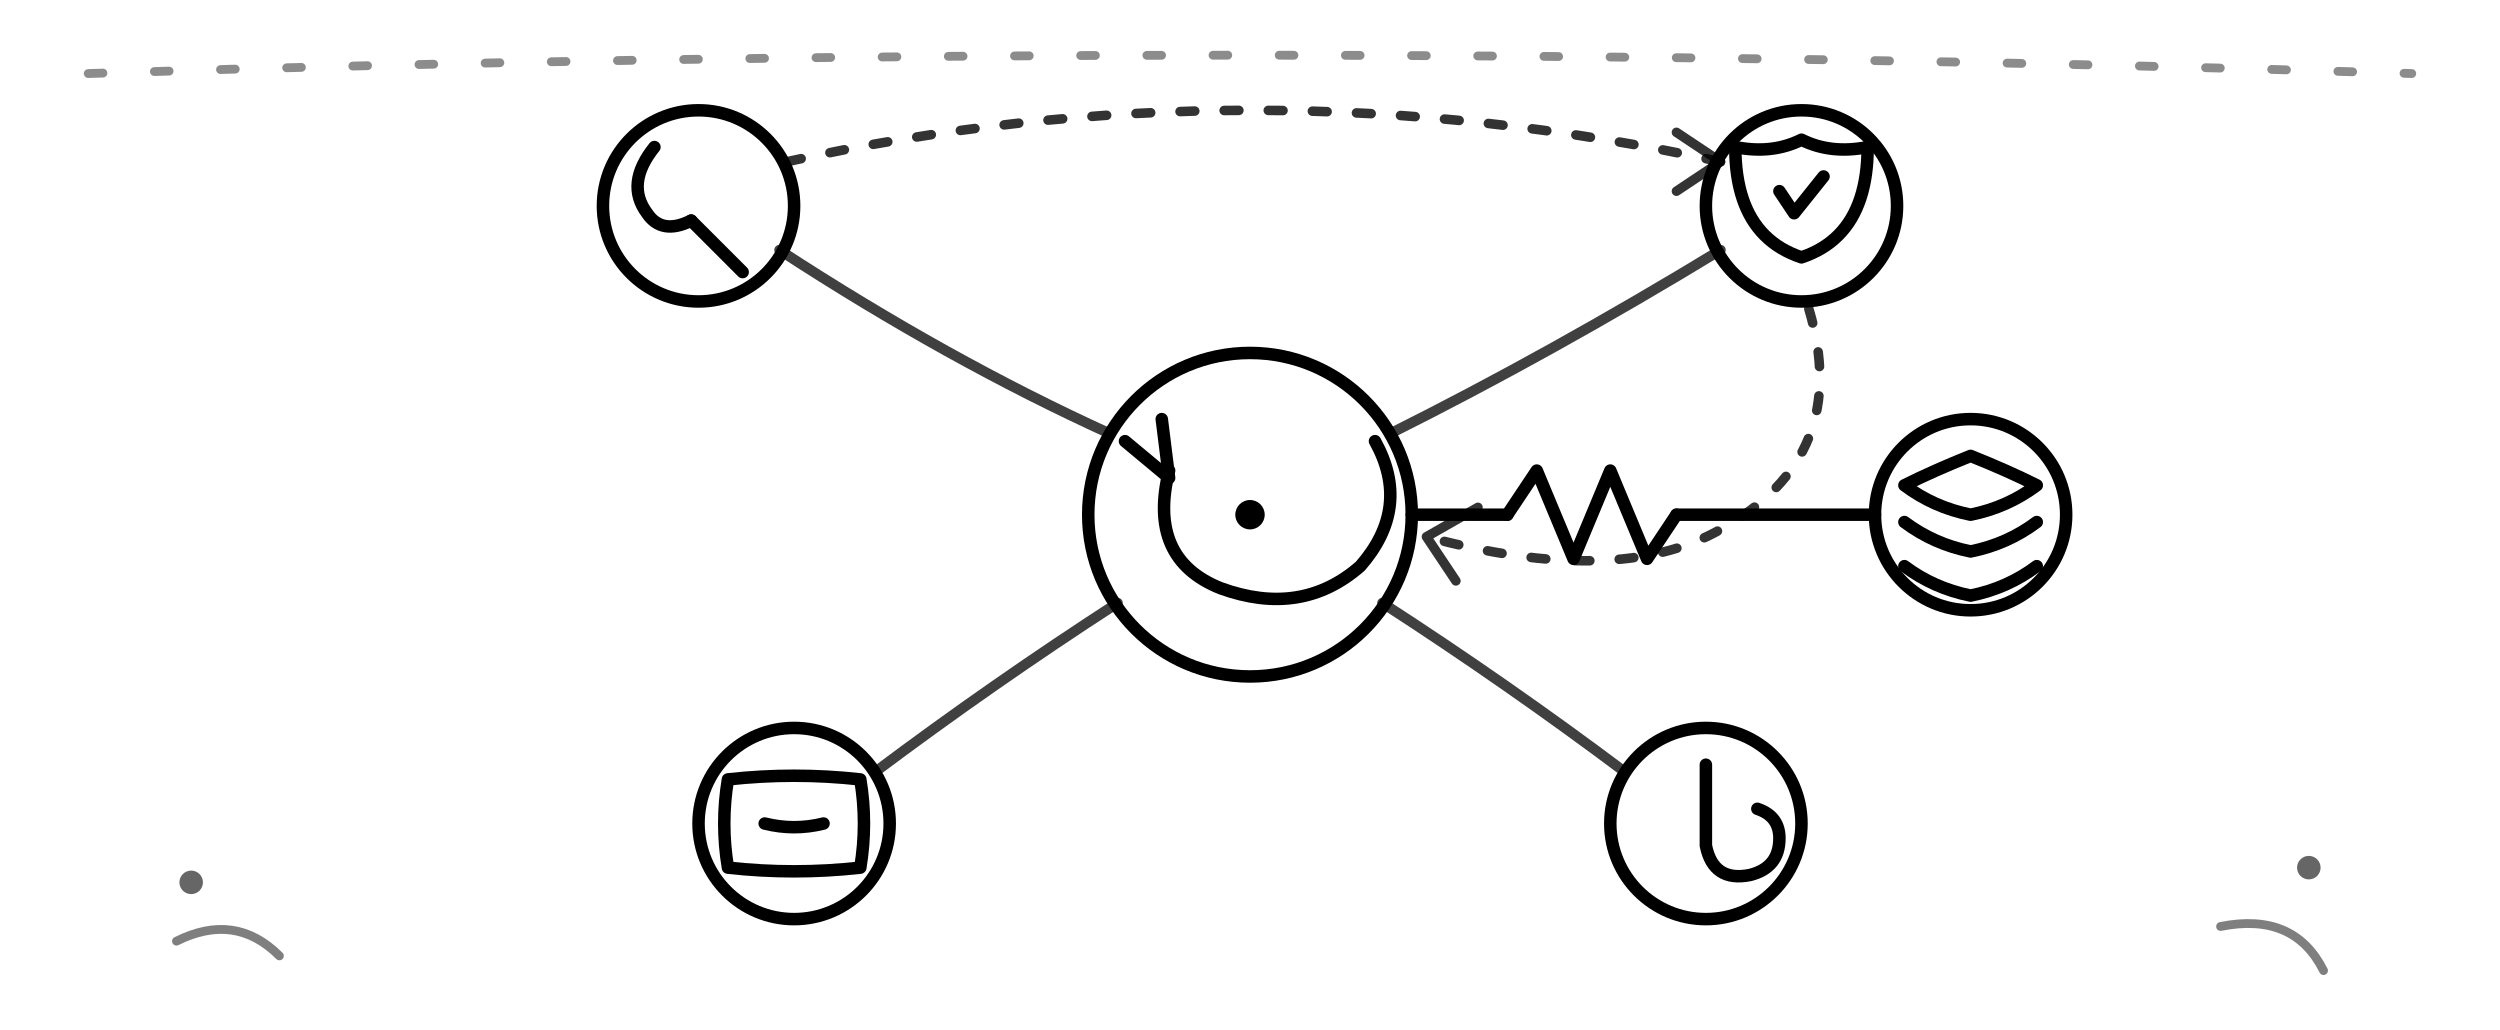
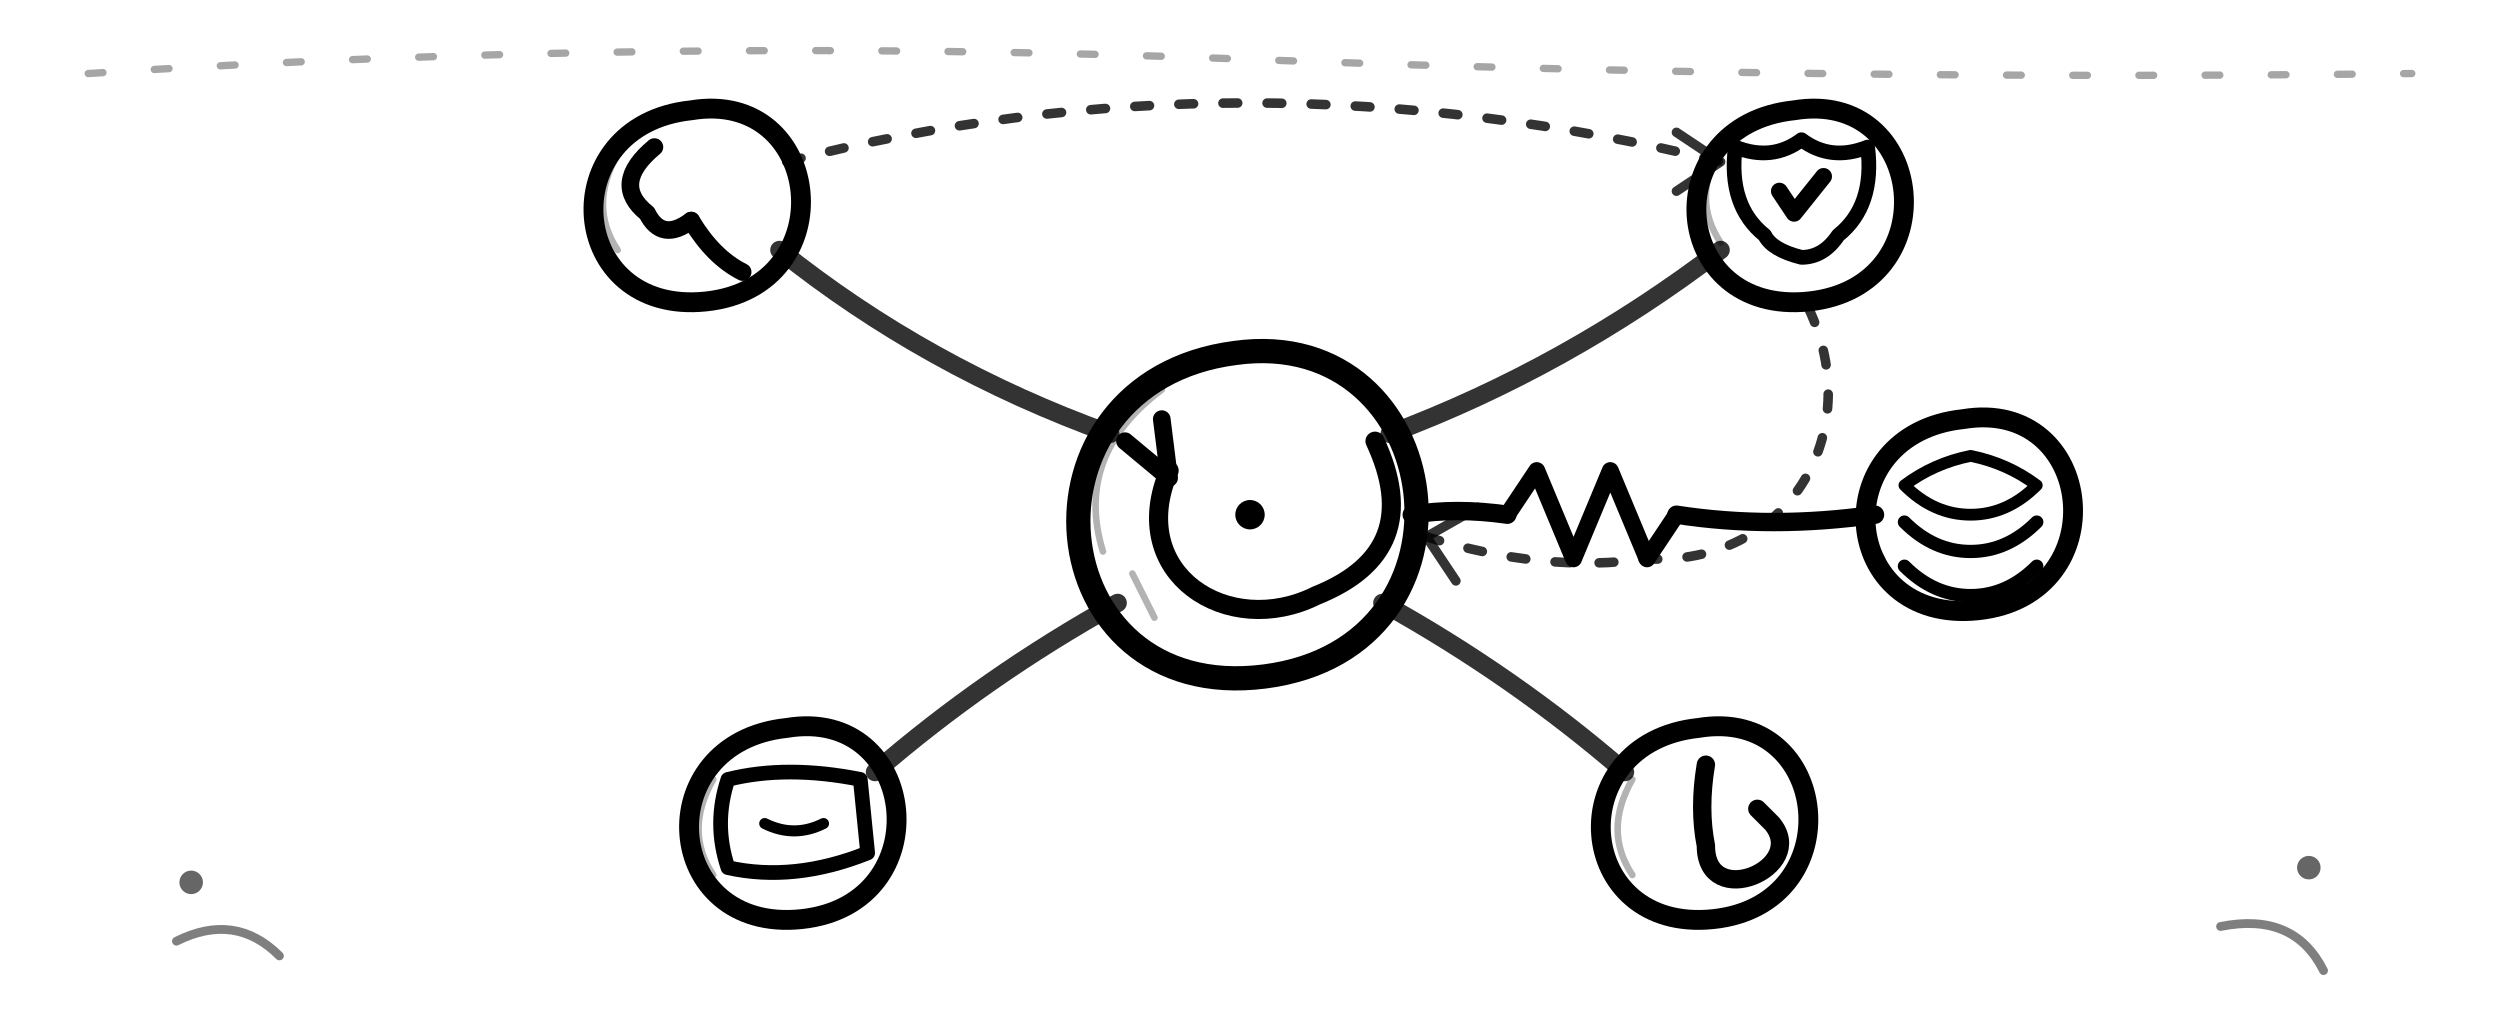
- <svg class="a-harness-wheel" viewBox="0 0 340 140" fill="none" stroke="currentColor" stroke-width="1.7" stroke-linecap="round" stroke-linejoin="round">
-   <path d="M12 10q156-5 316 0" opacity=".45" stroke-width="1.2" stroke-dasharray="2 7" pathLength="100" />
+ <svg class="a-harness-wheel" viewBox="0 0 340 140" fill="none" stroke="currentColor" stroke-width="2" stroke-linecap="round" stroke-linejoin="round">
+   <path d="M12 10q77-5 156-2t160 2" opacity=".35" stroke-width="1" stroke-dasharray="2 7" pathLength="100" />
  <g opacity=".8" stroke-width="1.3" stroke-dasharray="2 4">
-     <path d="M107 22q63-14 127 0" pathLength="100" />
-     <path d="M246 42q6 20-12 30q-14 8-40 1" pathLength="100" />
+     <path d="M107 22q62-16 127 0" pathLength="100" />
+     <path d="M246 42c8 17-3 35-22 34q-14 2-30-3" pathLength="100" />
  </g>
  <path d="M228 18l6 4-6 4" opacity=".8" stroke-width="1.3" pathLength="100" />
  <path d="M201 69l-7 4 4 6" opacity=".8" stroke-width="1.3" pathLength="100" />
-   <g opacity=".75" stroke-width="1.4">
-     <path d="M151 59q-22-10-45-25" pathLength="100" />
-     <path d="M189 59q22-11 45-25" pathLength="100" />
-     <path d="M152 82q-17 11-33 23" pathLength="100" />
-     <path d="M188 82q17 11 33 23" pathLength="100" />
+   <g opacity=".8" stroke-width="2.5">
+     <path d="M151 59q-25-9-45-25" pathLength="100" />
+     <path d="M189 59q24-9 45-25" pathLength="100" />
+     <path d="M152 82q-18 10-33 23" pathLength="100" />
+     <path d="M188 82q18 10 33 23" pathLength="100" />
  </g>
-   <circle cx="170" cy="70" r="22" pathLength="100" />
-   <path d="M159 64q-3 12 7 16q11 4 19-3q7-8 2-17" pathLength="100" />
-   <path d="M153 60l6 5-1-8" pathLength="100" />
+   <path d="M168 48c29-4 35 40 4 44s-35-40-4-44" stroke-width="3.3" pathLength="100" />
+   <path d="M159 64c-6 14 8 23 20 17q15-6 8-21" stroke-width="2.6" pathLength="100" />
+   <path d="M153 60l6 5-1-8" stroke-width="2.4" pathLength="100" />
  <circle cx="170" cy="70" r="2" fill="currentColor" stroke="none" />
-   <path d="M192 70h13" pathLength="100" />
-   <path d="M205 70l4-6 5 12 5-12 5 12 4-6" pathLength="100" />
-   <path d="M228 70h27" pathLength="100" />
-   <circle cx="95" cy="28" r="13" pathLength="100" />
-   <path d="M89 20q-4 5-1 9q2 3 6 1" pathLength="100" />
-   <path d="M94 30q4 4 7 7" pathLength="100" />
-   <circle cx="245" cy="28" r="13" pathLength="100" />
-   <path d="M245 19q4 2 9 1q0 8-4 12q-2 2-5 3q-3-1-5-3q-4-4-4-12q5 1 9-1" pathLength="100" />
-   <path d="M242 26l2 3 4-5" pathLength="100" />
-   <circle cx="268" cy="70" r="13" pathLength="100" />
-   <path d="M268 62q5 2 9 4q-4 3-9 4q-5-1-9-4q4-2 9-4" pathLength="100" />
-   <path d="M259 71q4 3 9 4q5-1 9-4" pathLength="100" />
-   <path d="M259 77q4 3 9 4q5-1 9-4" pathLength="100" />
-   <circle cx="108" cy="112" r="13" pathLength="100" />
-   <path d="M99 106q9-1 18 0q1 6 0 12q-9 1-18 0q-1-6 0-12" pathLength="100" />
-   <path d="M104 112q4 1 8 0" pathLength="100" />
-   <circle cx="232" cy="112" r="13" pathLength="100" />
-   <path d="M232 104q0 8 0 11q1 5 6 4q4-1 4-5q0-3-3-4" pathLength="100" />
+   <path d="M192 70q6-1 13 0" stroke-width="2.5" pathLength="100" />
+   <path d="M205 70l4-6 5 12 5-12 5 12 4-6" stroke-width="2.3" pathLength="100" />
+   <path d="M228 70q13 2 27 0" stroke-width="2.5" pathLength="100" />
+   <path d="M94 15c18-3 21 24 2 26s-21-24-2-26" stroke-width="2.7" pathLength="100" />
+   <path d="M89 20q-6 5-1 9q2 4 6 1" stroke-width="2.4" pathLength="100" />
+   <path d="M94 30q3 5 7 7" stroke-width="2.4" pathLength="100" />
+   <path d="M244 15c18-3 21 24 2 26s-21-24-2-26" stroke-width="2.7" pathLength="100" />
+   <path d="M245 19q4 3 9 1q1 8-4 12q-2 3-5 3q-4-1-5-3q-5-4-4-12q5 2 9-1" pathLength="100" />
+   <path d="M242 26l2 3 4-5" stroke-width="2.3" pathLength="100" />
+   <path d="M267 57c18-3 21 24 2 26s-21-24-2-26" stroke-width="2.7" pathLength="100" />
+   <path d="M268 62q5 1 9 4q-4 4-9 4q-5 0-9-4q4-3 9-4" stroke-width="1.6" pathLength="100" />
+   <path d="M259 71q4 4 9 4q5 0 9-4" stroke-width="1.8" pathLength="100" />
+   <path d="M259 77q4 4 9 4q5 0 9-4" stroke-width="1.8" pathLength="100" />
+   <path d="M107 99c18-3 21 24 2 26s-21-24-2-26" stroke-width="2.7" pathLength="100" />
+   <path d="M99 106q8-2 18 0l1 10q-10 4-19 2q-2-6 0-12" pathLength="100" />
+   <path d="M104 112q4 2 8 0" stroke-width="1.5" pathLength="100" />
+   <path d="M231 99c18-3 21 24 2 26s-21-24-2-26" stroke-width="2.7" pathLength="100" />
+   <path d="M232 104q-1 6 0 11c0 9 14 3 9-3l-2-2" stroke-width="2.5" pathLength="100" />
  <path d="M24 128q8-4 14 2" opacity=".5" stroke-width="1.2" pathLength="100" />
  <path d="M302 126q10-2 14 6" opacity=".5" stroke-width="1.2" pathLength="100" />
  <circle cx="26" cy="120" r="1.6" fill="currentColor" stroke="none" opacity=".6" />
  <circle cx="314" cy="118" r="1.6" fill="currentColor" stroke="none" opacity=".6" />
+   <path d="M158 53q-12 9-8 22m4 3 3 6M84 21q-4 7 0 13m150-14q-4 7 0 13m22 30q-4 7 0 13M97 106q-4 7 0 13m125-13q-4 7 0 13" opacity=".3" stroke-width=".9" pathLength="100" />
</svg>
